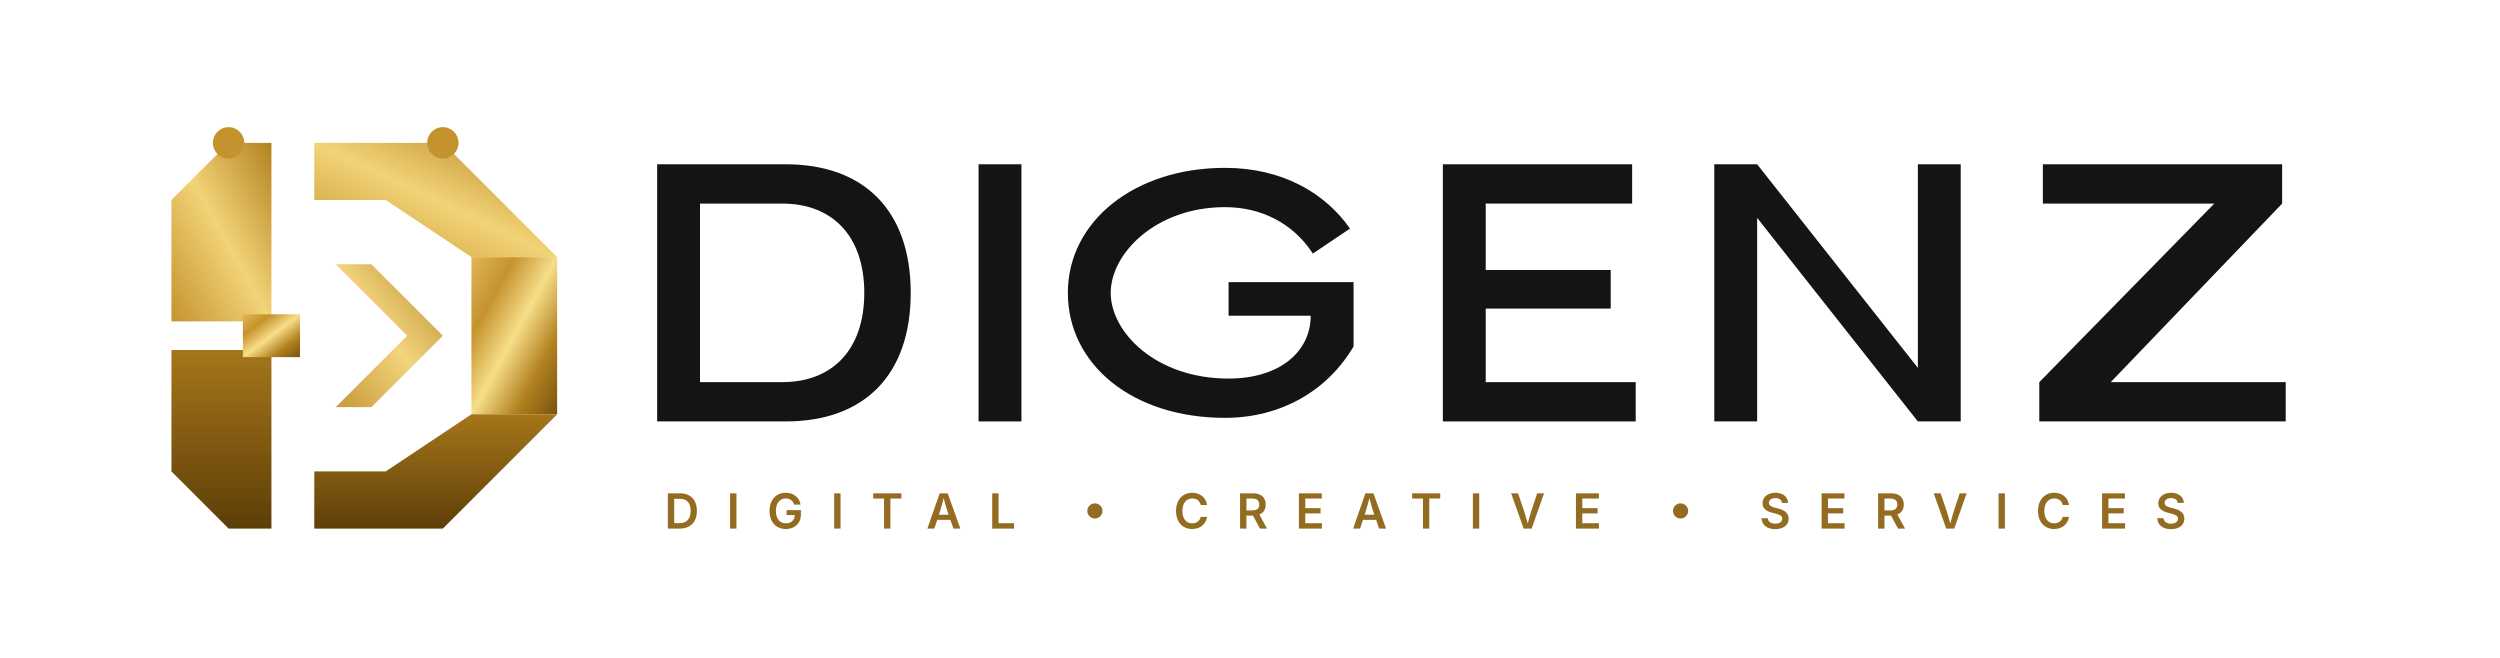
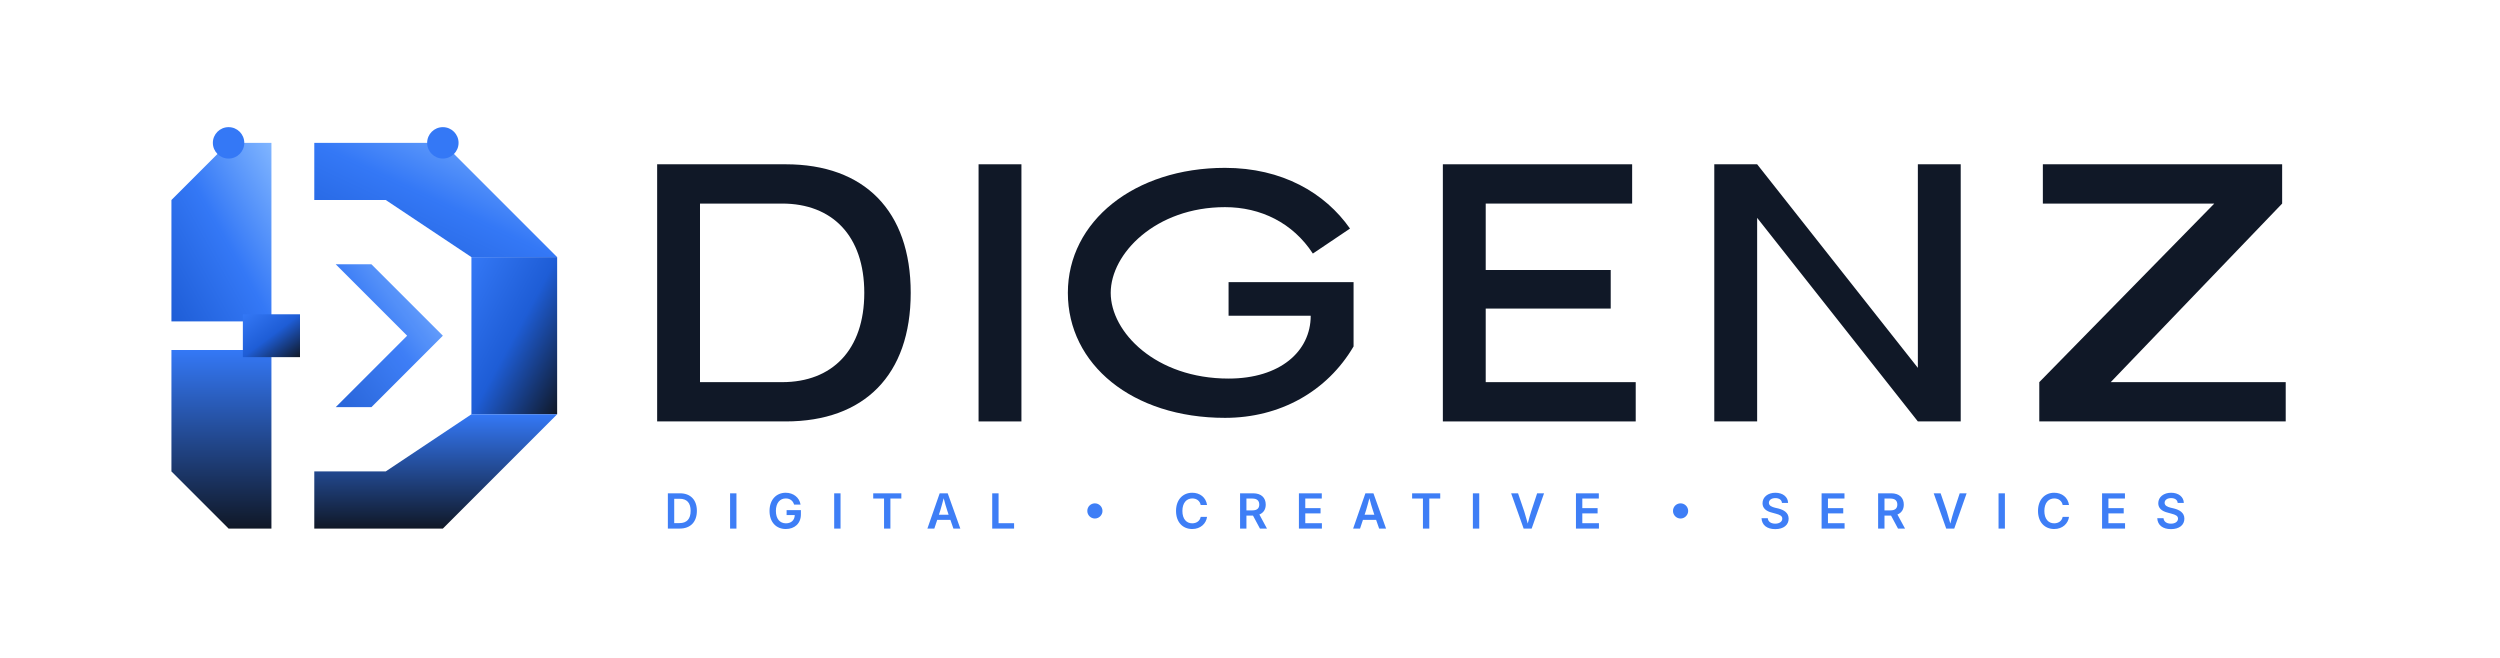
<svg xmlns="http://www.w3.org/2000/svg" version="1.1" x="0px" y="0px" width="350px" height="92px" viewBox="0 0 350 92" xml:space="preserve">
  <defs>
-     <linearGradient id="l_goldGrad" x1="0%" y1="0%" x2="100%" y2="100%">
-       <stop offset="0%" stop-color="#E2B756" />
-       <stop offset="25%" stop-color="#C5932E" />
-       <stop offset="50%" stop-color="#F7DE89" />
-       <stop offset="75%" stop-color="#B28220" />
-       <stop offset="100%" stop-color="#7A520E" />
+     <linearGradient id="l_blueGrad" x1="0%" y1="0%" x2="100%" y2="100%">
+       <stop offset="0%" stop-color="#3478F6" />
+       <stop offset="50%" stop-color="#1e5dd6" />
+       <stop offset="100%" stop-color="#101827" />
    </linearGradient>
-     <linearGradient id="l_goldLight" x1="0%" y1="100%" x2="100%" y2="0%">
-       <stop offset="0%" stop-color="#C5932E" />
-       <stop offset="50%" stop-color="#F2D377" />
-       <stop offset="100%" stop-color="#B28220" />
+     <linearGradient id="l_blueLight" x1="0%" y1="100%" x2="100%" y2="0%">
+       <stop offset="0%" stop-color="#1e5dd6" />
+       <stop offset="50%" stop-color="#3478F6" />
+       <stop offset="100%" stop-color="#80B5FF" />
    </linearGradient>
-     <linearGradient id="l_goldDark" x1="0%" y1="0%" x2="0%" y2="100%">
-       <stop offset="0%" stop-color="#A5761A" />
-       <stop offset="100%" stop-color="#5E3E08" />
+     <linearGradient id="l_blueDark" x1="0%" y1="0%" x2="0%" y2="100%">
+       <stop offset="0%" stop-color="#3478F6" />
+       <stop offset="100%" stop-color="#101827" />
    </linearGradient>
  </defs>
  <g id="l_techD" transform="translate(6, 1)">
-     <polygon points="18,27 26,19 32,19 32,44 18,44" fill="url(#l_goldLight)" />
-     <polygon points="18,48 32,48 32,73 26,73 18,65" fill="url(#l_goldDark)" />
-     <polygon points="28,43 36,43 36,49 28,49" fill="url(#l_goldGrad)" />
-     <polygon points="38,19 56,19 72,35 60,35 48,27 38,27" fill="url(#l_goldLight)" />
-     <polygon points="72,35 72,57 60,57 60,35" fill="url(#l_goldGrad)" />
-     <polygon points="72,57 56,73 38,73 38,65 48,65 60,57" fill="url(#l_goldDark)" />
-     <polygon points="41,36 51,46 41,56 46,56 56,46 46,36" fill="url(#l_goldLight)" opacity="0.95" />
-     <circle cx="26" cy="19" r="2.2" fill="#C5932E" />
-     <circle cx="56" cy="19" r="2.2" fill="#C5932E" />
+     <polygon points="18,27 26,19 32,19 32,44 18,44" fill="url(#l_blueLight)" />
+     <polygon points="18,48 32,48 32,73 26,73 18,65" fill="url(#l_blueDark)" />
+     <polygon points="28,43 36,43 36,49 28,49" fill="url(#l_blueGrad)" />
+     <polygon points="38,19 56,19 72,35 60,35 48,27 38,27" fill="url(#l_blueLight)" />
+     <polygon points="72,35 72,57 60,57 60,35" fill="url(#l_blueGrad)" />
+     <polygon points="72,57 56,73 38,73 38,65 48,65 60,57" fill="url(#l_blueDark)" />
+     <polygon points="41,36 51,46 41,56 46,56 56,46 46,36" fill="url(#l_blueLight)" opacity="0.95" />
+     <circle cx="26" cy="19" r="2.2" fill="#3478F6" />
+     <circle cx="56" cy="19" r="2.2" fill="#3478F6" />
  </g>
  <g id="l_wordmark">
-     <g fill="#141414">
+     <g fill="#101827">
      <path d="M 92,23 L 110,23 C 121,23 127.5,29.5 127.5,41 C 127.5,52.5 121,59 110,59 L 92,59 Z                 M 98,28.5 L 98,53.5 L 109.5,53.5 C 116.5,53.5 121,49 121,41 C 121,33 116.5,28.5 109.5,28.5 Z" />
      <path d="M 137,23 L 143,23 L 143,59 L 137,59 Z" />
      <path d="M 189,32 L 183.8,35.5 C 181,31.2 176.5,29 171.5,29 C 161.8,29 155.5,35.5 155.5,41 C 155.5,46.5 161.8,53 172,53 C 179.2,53 183.5,49.2 183.5,44.2 L 172,44.2 L 172,39.5 L 189.5,39.5 L 189.5,48.5 C 185.8,54.8 179.2,58.5 171.5,58.5 C 158.5,58.5 149.5,51 149.5,41 C 149.5,31 158.8,23.5 171.5,23.5 C 179.5,23.5 185.5,27 189,32 Z" />
      <path d="M 202,23 L 228.5,23 L 228.5,28.5 L 208,28.5 L 208,37.8 L 225.5,37.8 L 225.5,43.2 L 208,43.2 L 208,53.5 L 229,53.5 L 229,59 L 202,59 Z" />
      <path d="M 240,23 L 246,23 L 268.5,51.5 L 268.5,23 L 274.5,23 L 274.5,59 L 268.5,59 L 246,30.5 L 246,59 L 240,59 Z" />
      <path d="M 286,23 L 319.5,23 L 319.5,28.5 L 295.5,53.5 L 320,53.5 L 320,59 L 285.5,59 L 285.5,53.5 L 310,28.5 L 286,28.5 Z" />
    </g>
-     <text x="93" y="74" font-family="'Century Gothic', 'Montserrat', -apple-system, sans-serif" font-size="6.8" font-weight="600" letter-spacing="3.8" fill="#8E6516" opacity="0.95">DIGITAL • CREATIVE • SERVICES</text>
+     <text x="93" y="74" font-family="'Century Gothic', 'Montserrat', -apple-system, sans-serif" font-size="6.8" font-weight="600" letter-spacing="3.8" fill="#3478F6" opacity="0.95">DIGITAL • CREATIVE • SERVICES</text>
  </g>
</svg>
